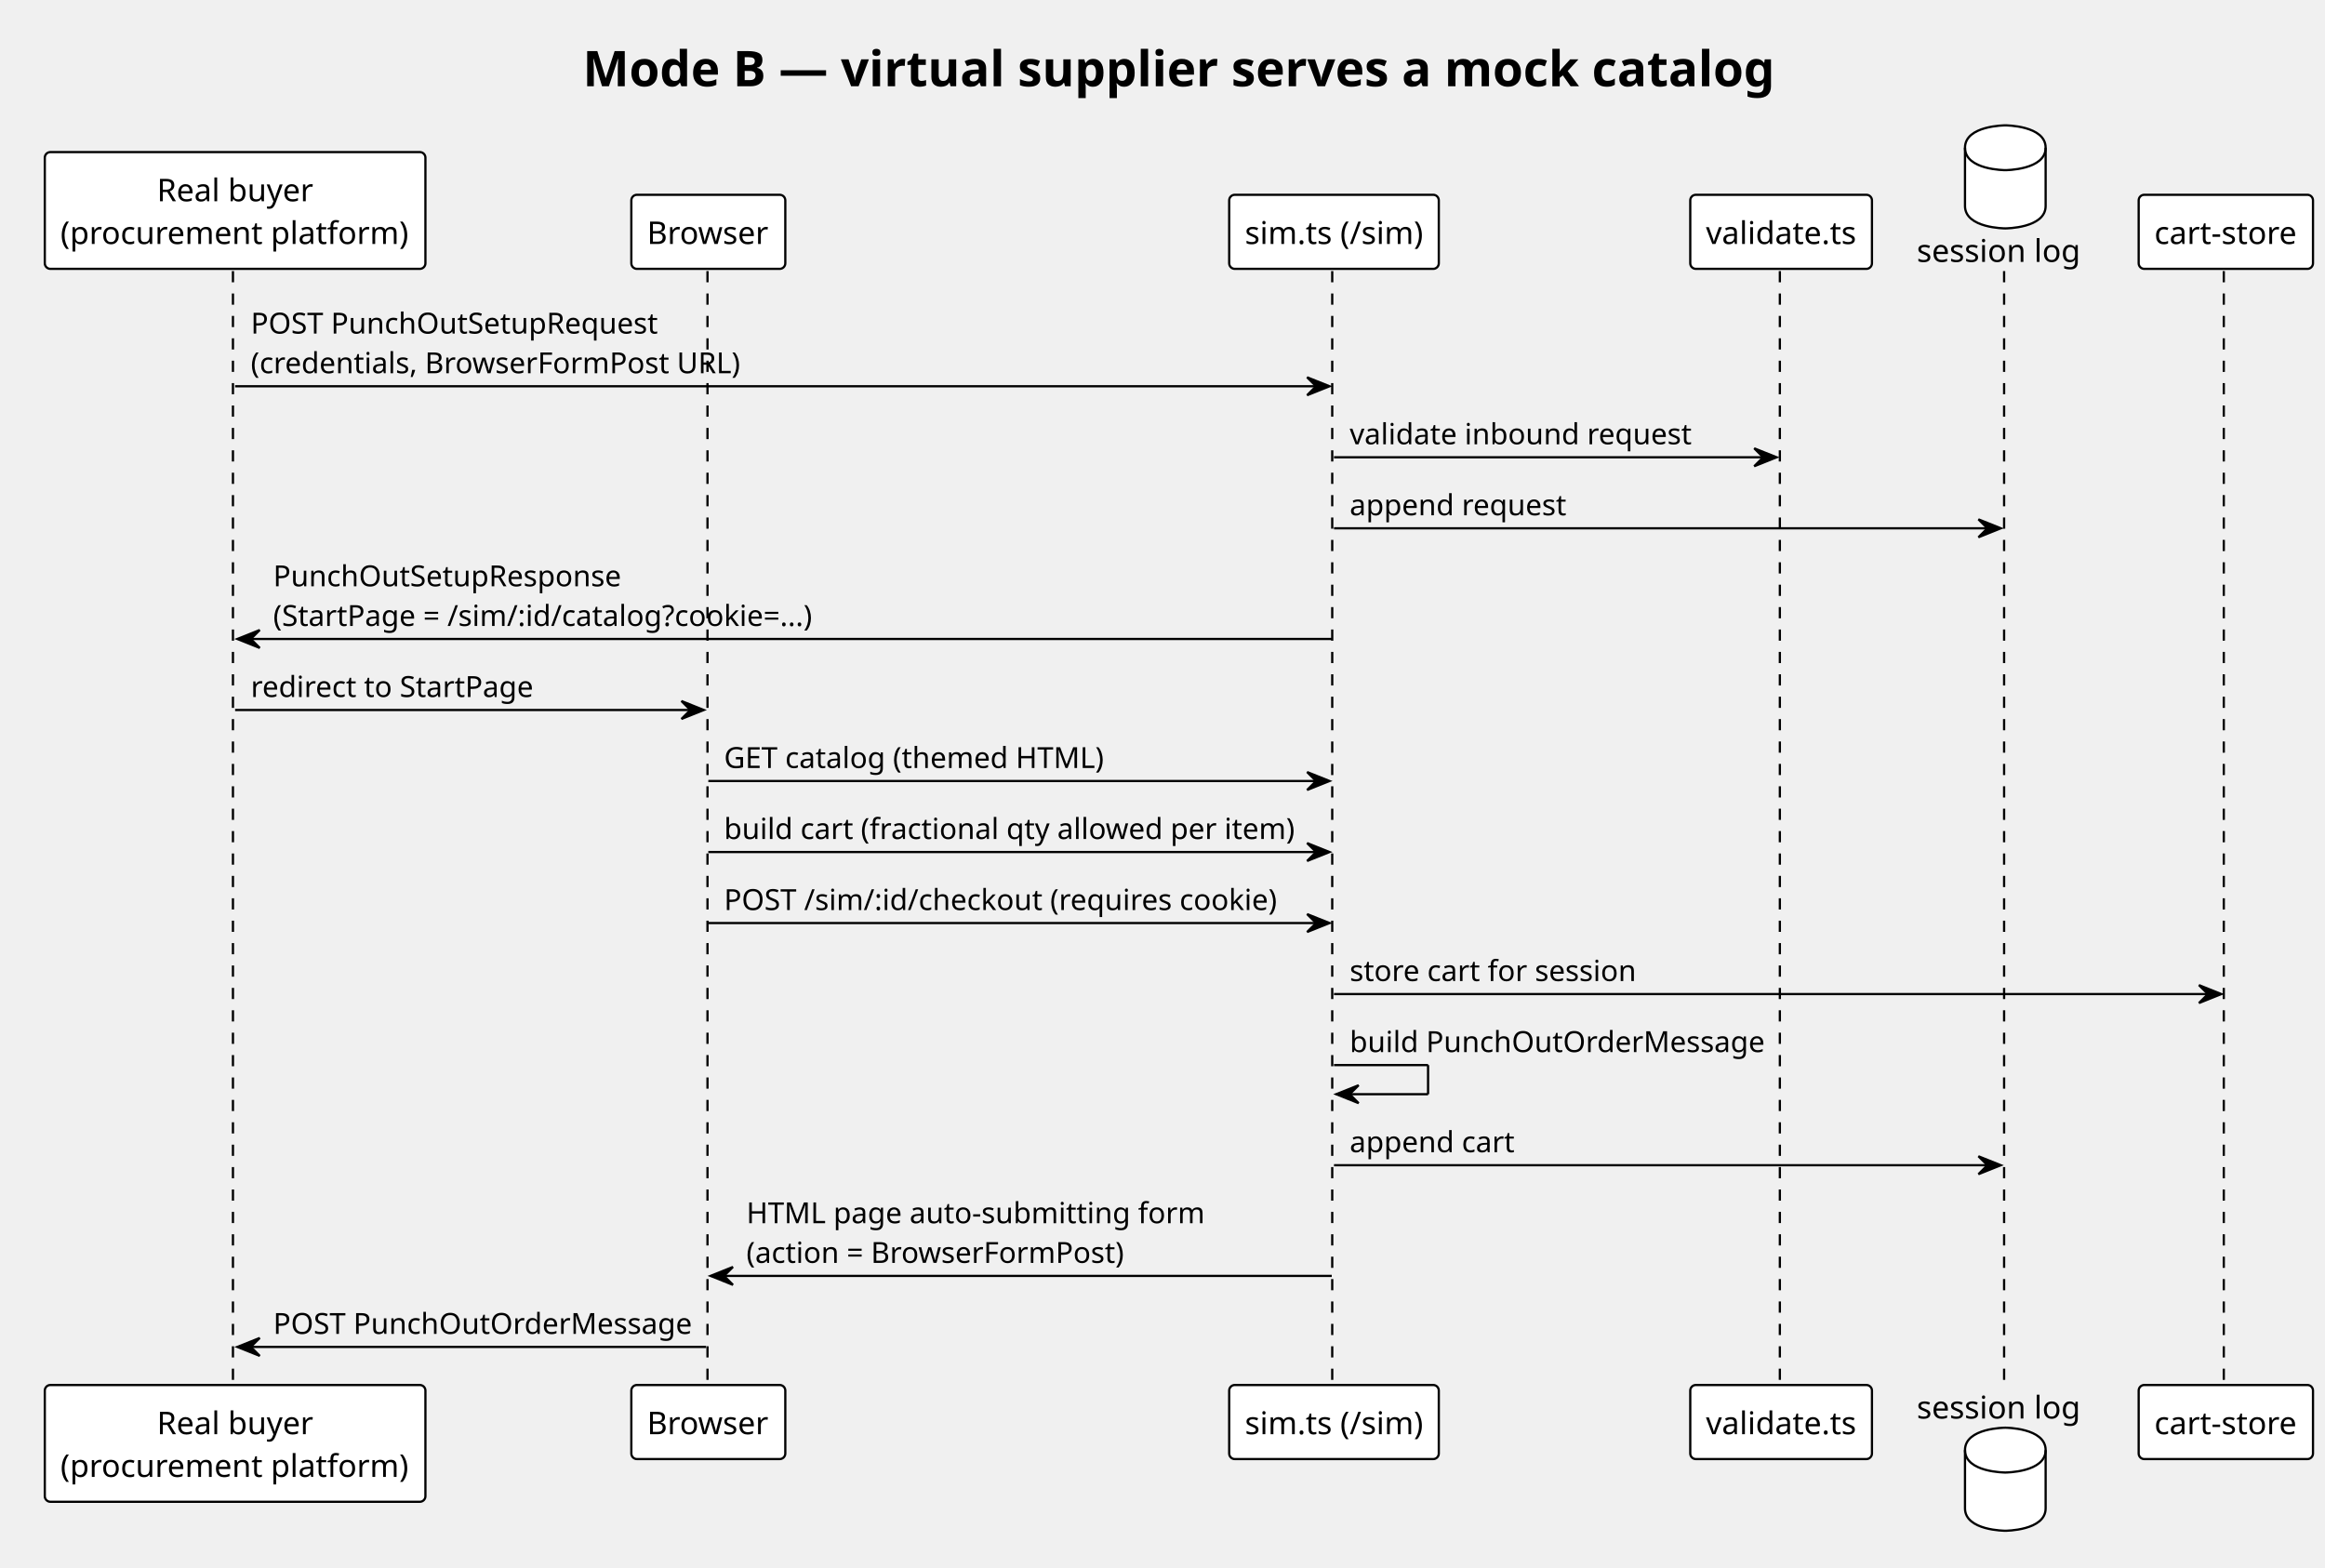
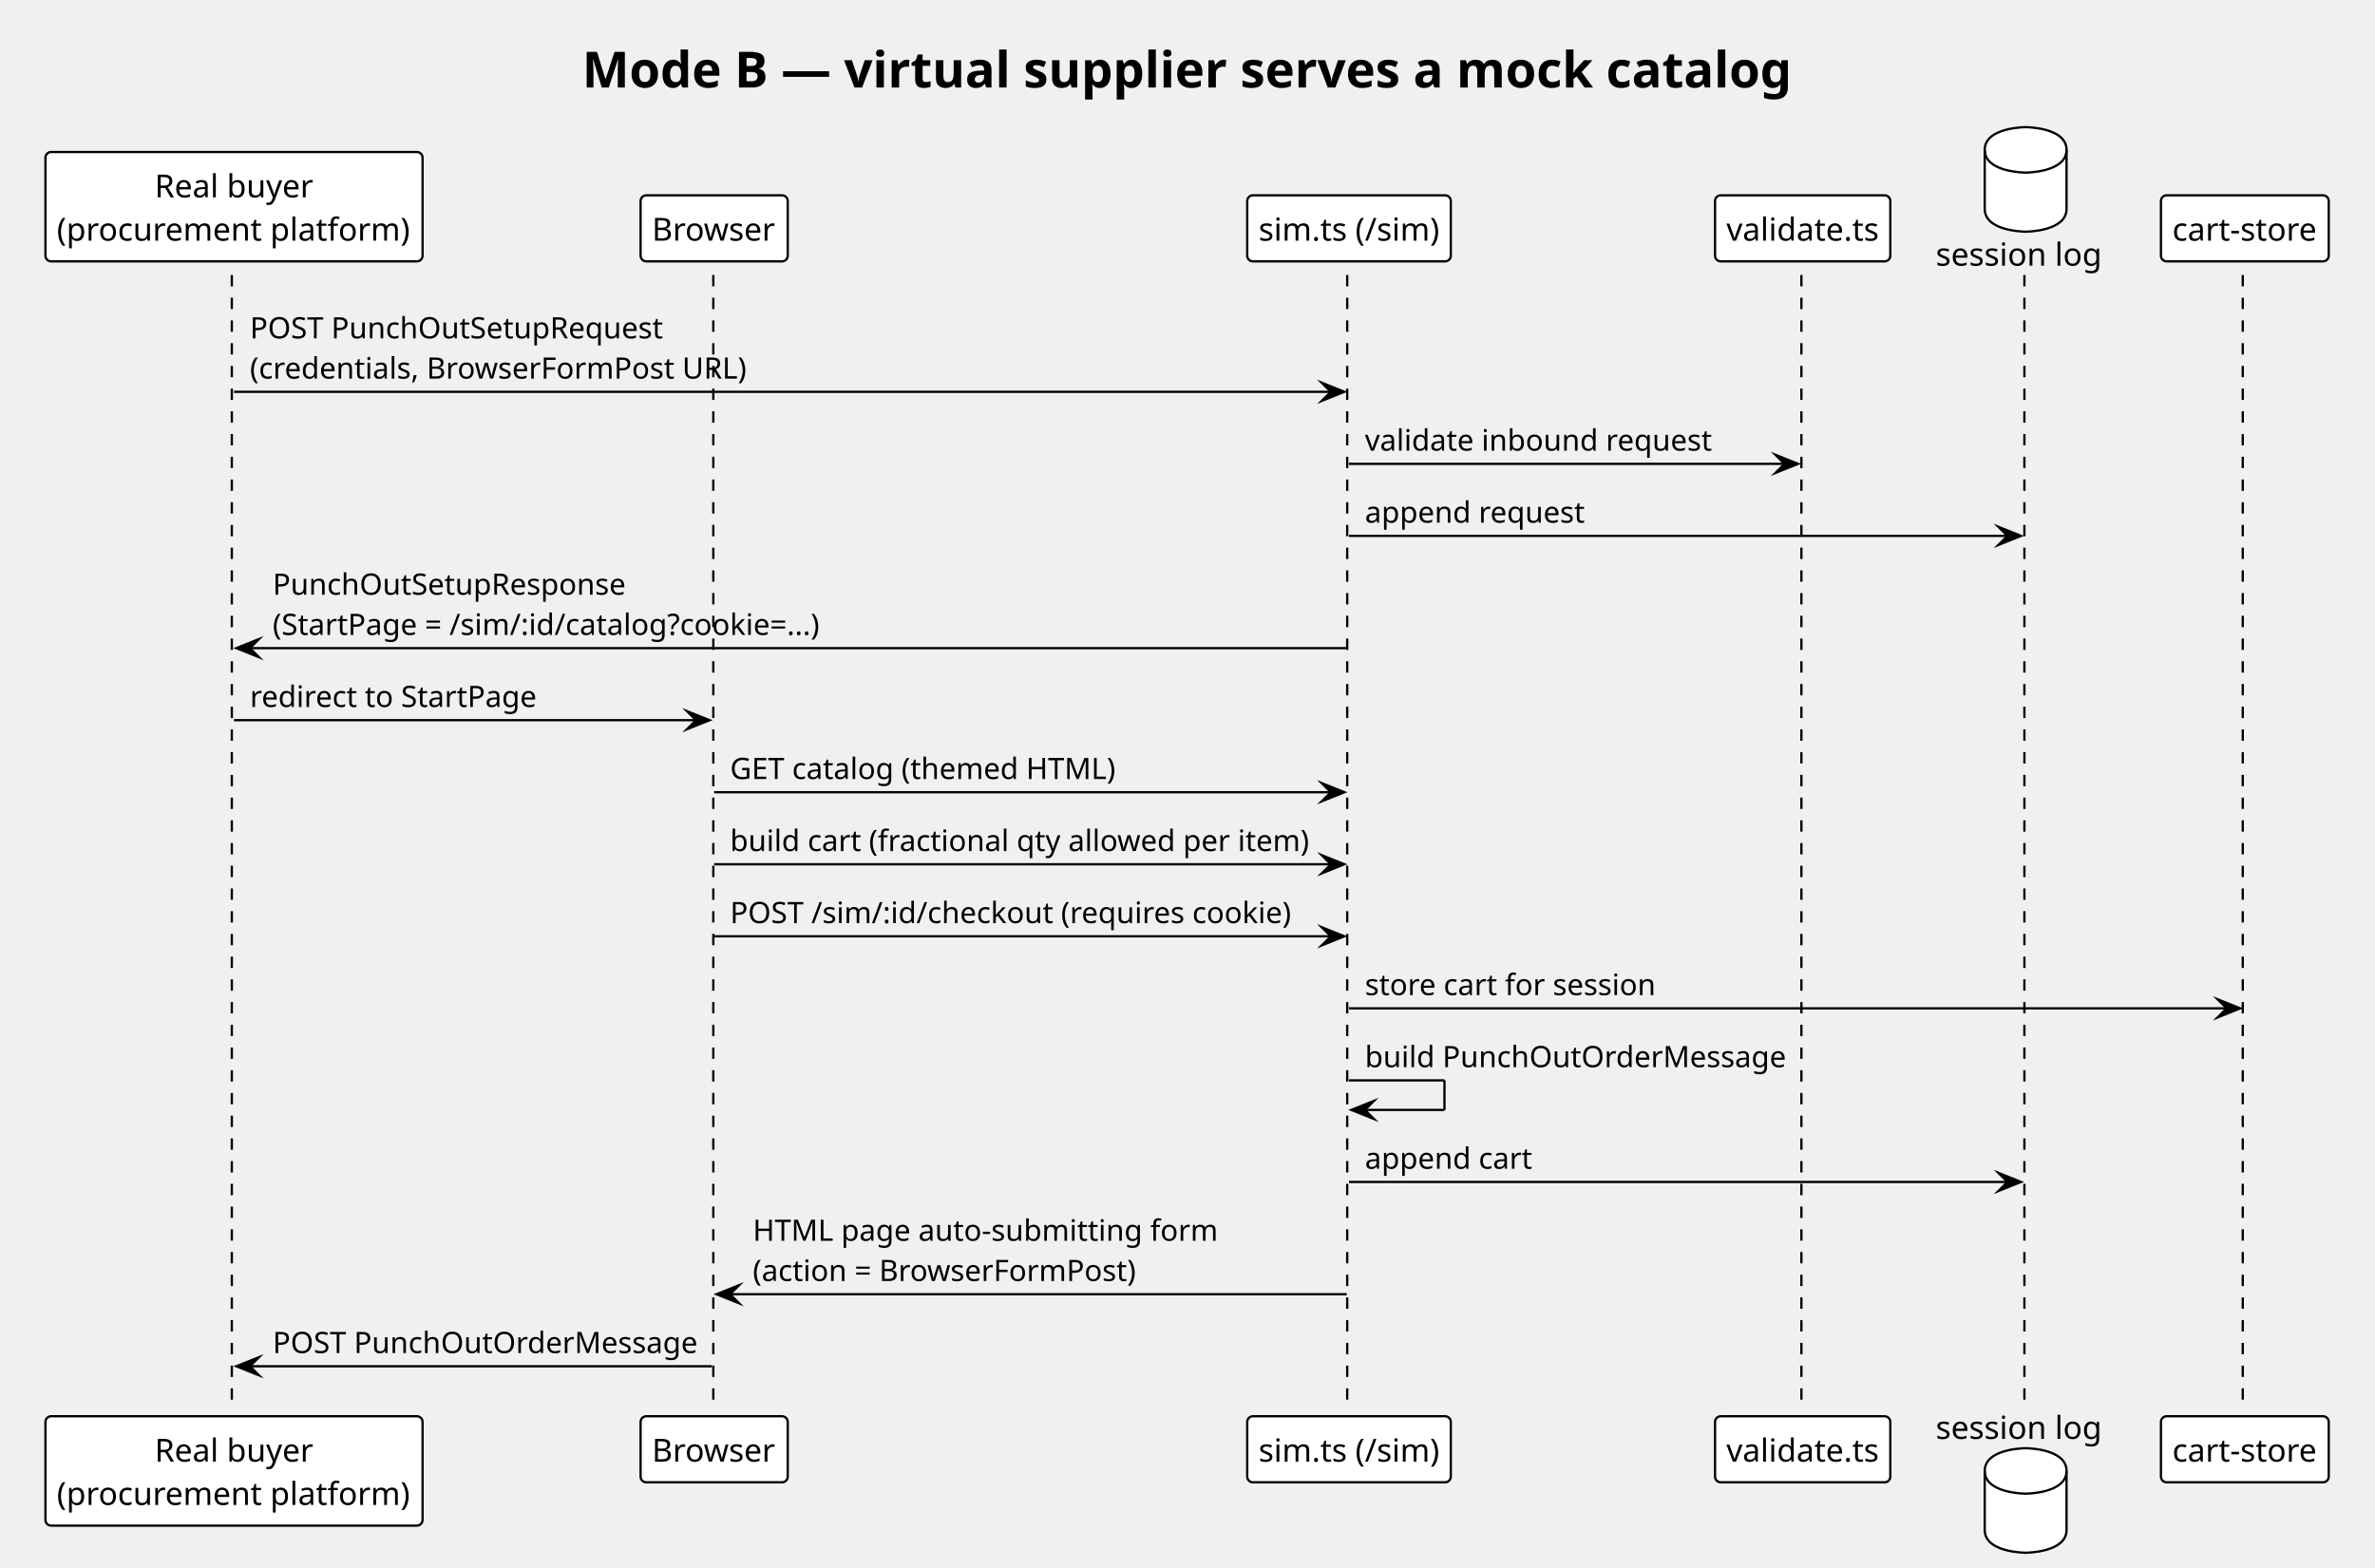
- <svg xmlns="http://www.w3.org/2000/svg" contentStyleType="text/css" data-diagram-type="SEQUENCE" preserveAspectRatio="xMidYMid meet" version="1.1" viewBox="0 0 1038 700" zoomAndPan="magnify" width="1038" height="700">
+ <svg xmlns="http://www.w3.org/2000/svg" contentStyleType="text/css" data-diagram-type="SEQUENCE" preserveAspectRatio="xMidYMid meet" version="1.1" viewBox="0 0 1045 690" zoomAndPan="magnify" width="1045" height="690">
  <defs />
  <g>
-     <text fill="#000000" font-family="Verdana" font-size="22" font-weight="bold" lengthAdjust="spacing" textLength="531.324" x="260.159" y="38.518">Mode B — virtual supplier serves a mock catalog</text>
-     <g class="participant-lifeline" data-entity-uid="part1" data-qualified-name="Buyer" id="part1-lifeline">
+     <g class="title" data-source-line="2">
+       <text fill="#000000" font-family="Verdana" font-size="22" font-weight="700" lengthAdjust="spacing" textLength="531.324" x="256.159" y="38.518">Mode B — virtual supplier serves a mock catalog</text>
+     </g>
+     <g class="participant-lifeline" data-entity-uid="part1" data-qualified-name="Buyer" data-source-line="4" id="part1-lifeline">
      <g>
-         <rect fill="#000000" fill-opacity="0" height="498.296" width="8" x="100.966" y="121.032" />
-         <line style="stroke:#000000;stroke-width:1;stroke-dasharray:5,5;" x1="104" x2="104" y1="121.032" y2="619.328" />
+         <rect fill="#000000" fill-opacity="0" height="498.296" width="8" x="98.966" y="121.032" />
+         <line style="stroke:#000000;stroke-width:1;stroke-dasharray:5,5;" x1="102" x2="102" y1="121.032" y2="619.328" />
      </g>
    </g>
-     <g class="participant-lifeline" data-entity-uid="part2" data-qualified-name="Br" id="part2-lifeline">
+     <g class="participant-lifeline" data-entity-uid="part2" data-qualified-name="Br" data-source-line="5" id="part2-lifeline">
      <g>
-         <rect fill="#000000" fill-opacity="0" height="498.296" width="8" x="312.231" y="121.032" />
-         <line style="stroke:#000000;stroke-width:1;stroke-dasharray:5,5;" x1="315.861" x2="315.861" y1="121.032" y2="619.328" />
+         <rect fill="#000000" fill-opacity="0" height="498.296" width="8" x="310.231" y="121.032" />
+         <line style="stroke:#000000;stroke-width:1;stroke-dasharray:5,5;" x1="313.861" x2="313.861" y1="121.032" y2="619.328" />
      </g>
    </g>
-     <g class="participant-lifeline" data-entity-uid="part3" data-qualified-name="Sim" id="part3-lifeline">
+     <g class="participant-lifeline" data-entity-uid="part3" data-qualified-name="Sim" data-source-line="6" id="part3-lifeline">
      <g>
-         <rect fill="#000000" fill-opacity="0" height="498.296" width="8" x="591.564" y="121.032" />
-         <line style="stroke:#000000;stroke-width:1;stroke-dasharray:5,5;" x1="594.776" x2="594.776" y1="121.032" y2="619.328" />
+         <rect fill="#000000" fill-opacity="0" height="498.296" width="8" x="589.564" y="121.032" />
+         <line style="stroke:#000000;stroke-width:1;stroke-dasharray:5,5;" x1="592.776" x2="592.776" y1="121.032" y2="619.328" />
      </g>
    </g>
-     <g class="participant-lifeline" data-entity-uid="part4" data-qualified-name="Val" id="part4-lifeline">
+     <g class="participant-lifeline" data-entity-uid="part4" data-qualified-name="Val" data-source-line="7" id="part4-lifeline">
      <g>
-         <rect fill="#000000" fill-opacity="0" height="498.296" width="8" x="791.178" y="121.032" />
-         <line style="stroke:#000000;stroke-width:1;stroke-dasharray:5,5;" x1="794.62" x2="794.62" y1="121.032" y2="619.328" />
+         <rect fill="#000000" fill-opacity="0" height="498.296" width="8" x="789.178" y="121.032" />
+         <line style="stroke:#000000;stroke-width:1;stroke-dasharray:5,5;" x1="792.62" x2="792.62" y1="121.032" y2="619.328" />
      </g>
    </g>
-     <g class="participant-lifeline" data-entity-uid="part5" data-qualified-name="Log" id="part5-lifeline">
+     <g class="participant-lifeline" data-entity-uid="part5" data-qualified-name="Log" data-source-line="8" id="part5-lifeline">
      <g>
-         <rect fill="#000000" fill-opacity="0" height="498.296" width="8" x="891.276" y="121.032" />
-         <line style="stroke:#000000;stroke-width:1;stroke-dasharray:5,5;" x1="894.736" x2="894.736" y1="121.032" y2="619.328" />
+         <rect fill="#000000" fill-opacity="0" height="498.296" width="8" x="887.276" y="121.032" />
+         <line style="stroke:#000000;stroke-width:1;stroke-dasharray:5,5;" x1="890.736" x2="890.736" y1="121.032" y2="619.328" />
      </g>
    </g>
-     <g class="participant-lifeline" data-entity-uid="part6" data-qualified-name="Cart" id="part6-lifeline">
+     <g class="participant-lifeline" data-entity-uid="part6" data-qualified-name="Cart" data-source-line="9" id="part6-lifeline">
      <g>
-         <rect fill="#000000" fill-opacity="0" height="498.296" width="8" x="989.729" y="121.032" />
-         <line style="stroke:#000000;stroke-width:1;stroke-dasharray:5,5;" x1="992.816" x2="992.816" y1="121.032" y2="619.328" />
+         <rect fill="#000000" fill-opacity="0" height="498.296" width="8" x="983.729" y="121.032" />
+         <line style="stroke:#000000;stroke-width:1;stroke-dasharray:5,5;" x1="986.816" x2="986.816" y1="121.032" y2="619.328" />
      </g>
    </g>
-     <g class="participant participant-head" data-entity-uid="part1" data-qualified-name="Buyer" id="part1-head">
-       <rect fill="#FFFFFF" height="52.136" rx="2.5" ry="2.5" style="stroke:#000000;stroke-width:1;" width="169.931" x="20" y="67.896" />
-       <text fill="#000000" font-family="Verdana" font-size="14" lengthAdjust="spacing" textLength="69.79" x="70.071" y="89.862">Real buyer</text>
-       <text fill="#000000" font-family="Verdana" font-size="14" lengthAdjust="spacing" textLength="155.931" x="27" y="108.93">(procurement platform)</text>
+     <g class="participant participant-head" data-entity-uid="part1" data-qualified-name="Buyer" data-source-line="4" id="part1-head">
+       <rect fill="#FFFFFF" height="48.136" rx="2.5" ry="2.5" style="stroke:#000000;stroke-width:1;" width="165.931" x="20" y="66.896" />
+       <text fill="#000000" font-family="Verdana" font-size="14" lengthAdjust="spacing" textLength="69.79" x="68.071" y="86.862">Real buyer</text>
+       <text fill="#000000" font-family="Verdana" font-size="14" lengthAdjust="spacing" textLength="155.931" x="25" y="105.93">(procurement platform)</text>
    </g>
-     <g class="participant participant-tail" data-entity-uid="part1" data-qualified-name="Buyer" id="part1-tail">
-       <rect fill="#FFFFFF" height="52.136" rx="2.5" ry="2.5" style="stroke:#000000;stroke-width:1;" width="169.931" x="20" y="618.328" />
-       <text fill="#000000" font-family="Verdana" font-size="14" lengthAdjust="spacing" textLength="69.79" x="70.071" y="640.294">Real buyer</text>
-       <text fill="#000000" font-family="Verdana" font-size="14" lengthAdjust="spacing" textLength="155.931" x="27" y="659.362">(procurement platform)</text>
+     <g class="participant participant-tail" data-entity-uid="part1" data-qualified-name="Buyer" data-source-line="4" id="part1-tail">
+       <rect fill="#FFFFFF" height="48.136" rx="2.5" ry="2.5" style="stroke:#000000;stroke-width:1;" width="165.931" x="20" y="623.328" />
+       <text fill="#000000" font-family="Verdana" font-size="14" lengthAdjust="spacing" textLength="69.79" x="68.071" y="643.294">Real buyer</text>
+       <text fill="#000000" font-family="Verdana" font-size="14" lengthAdjust="spacing" textLength="155.931" x="25" y="662.362">(procurement platform)</text>
    </g>
-     <g class="participant participant-head" data-entity-uid="part2" data-qualified-name="Br" id="part2-head">
-       <rect fill="#FFFFFF" height="33.068" rx="2.5" ry="2.5" style="stroke:#000000;stroke-width:1;" width="68.74" x="281.861" y="86.964" />
-       <text fill="#000000" font-family="Verdana" font-size="14" lengthAdjust="spacing" textLength="54.74" x="288.861" y="108.93">Browser</text>
+     <g class="participant participant-head" data-entity-uid="part2" data-qualified-name="Br" data-source-line="5" id="part2-head">
+       <rect fill="#FFFFFF" height="29.068" rx="2.5" ry="2.5" style="stroke:#000000;stroke-width:1;" width="64.74" x="281.861" y="85.964" />
+       <text fill="#000000" font-family="Verdana" font-size="14" lengthAdjust="spacing" textLength="54.74" x="286.861" y="105.93">Browser</text>
    </g>
-     <g class="participant participant-tail" data-entity-uid="part2" data-qualified-name="Br" id="part2-tail">
-       <rect fill="#FFFFFF" height="33.068" rx="2.5" ry="2.5" style="stroke:#000000;stroke-width:1;" width="68.74" x="281.861" y="618.328" />
-       <text fill="#000000" font-family="Verdana" font-size="14" lengthAdjust="spacing" textLength="54.74" x="288.861" y="640.294">Browser</text>
+     <g class="participant participant-tail" data-entity-uid="part2" data-qualified-name="Br" data-source-line="5" id="part2-tail">
+       <rect fill="#FFFFFF" height="29.068" rx="2.5" ry="2.5" style="stroke:#000000;stroke-width:1;" width="64.74" x="281.861" y="623.328" />
+       <text fill="#000000" font-family="Verdana" font-size="14" lengthAdjust="spacing" textLength="54.74" x="286.861" y="643.294">Browser</text>
    </g>
-     <g class="participant participant-head" data-entity-uid="part3" data-qualified-name="Sim" id="part3-head">
-       <rect fill="#FFFFFF" height="33.068" rx="2.5" ry="2.5" style="stroke:#000000;stroke-width:1;" width="93.576" x="548.776" y="86.964" />
-       <text fill="#000000" font-family="Verdana" font-size="14" lengthAdjust="spacing" textLength="79.576" x="555.776" y="108.93">sim.ts (/sim)</text>
+     <g class="participant participant-head" data-entity-uid="part3" data-qualified-name="Sim" data-source-line="6" id="part3-head">
+       <rect fill="#FFFFFF" height="29.068" rx="2.5" ry="2.5" style="stroke:#000000;stroke-width:1;" width="89.576" x="548.776" y="85.964" />
+       <text fill="#000000" font-family="Verdana" font-size="14" lengthAdjust="spacing" textLength="79.576" x="553.776" y="105.93">sim.ts (/sim)</text>
    </g>
-     <g class="participant participant-tail" data-entity-uid="part3" data-qualified-name="Sim" id="part3-tail">
-       <rect fill="#FFFFFF" height="33.068" rx="2.5" ry="2.5" style="stroke:#000000;stroke-width:1;" width="93.576" x="548.776" y="618.328" />
-       <text fill="#000000" font-family="Verdana" font-size="14" lengthAdjust="spacing" textLength="79.576" x="555.776" y="640.294">sim.ts (/sim)</text>
+     <g class="participant participant-tail" data-entity-uid="part3" data-qualified-name="Sim" data-source-line="6" id="part3-tail">
+       <rect fill="#FFFFFF" height="29.068" rx="2.5" ry="2.5" style="stroke:#000000;stroke-width:1;" width="89.576" x="548.776" y="623.328" />
+       <text fill="#000000" font-family="Verdana" font-size="14" lengthAdjust="spacing" textLength="79.576" x="553.776" y="643.294">sim.ts (/sim)</text>
    </g>
-     <g class="participant participant-head" data-entity-uid="part4" data-qualified-name="Val" id="part4-head">
-       <rect fill="#FFFFFF" height="33.068" rx="2.5" ry="2.5" style="stroke:#000000;stroke-width:1;" width="81.116" x="754.62" y="86.964" />
-       <text fill="#000000" font-family="Verdana" font-size="14" lengthAdjust="spacing" textLength="67.116" x="761.62" y="108.93">validate.ts</text>
+     <g class="participant participant-head" data-entity-uid="part4" data-qualified-name="Val" data-source-line="7" id="part4-head">
+       <rect fill="#FFFFFF" height="29.068" rx="2.5" ry="2.5" style="stroke:#000000;stroke-width:1;" width="77.116" x="754.62" y="85.964" />
+       <text fill="#000000" font-family="Verdana" font-size="14" lengthAdjust="spacing" textLength="67.116" x="759.62" y="105.93">validate.ts</text>
    </g>
-     <g class="participant participant-tail" data-entity-uid="part4" data-qualified-name="Val" id="part4-tail">
-       <rect fill="#FFFFFF" height="33.068" rx="2.5" ry="2.5" style="stroke:#000000;stroke-width:1;" width="81.116" x="754.62" y="618.328" />
-       <text fill="#000000" font-family="Verdana" font-size="14" lengthAdjust="spacing" textLength="67.116" x="761.62" y="640.294">validate.ts</text>
+     <g class="participant participant-tail" data-entity-uid="part4" data-qualified-name="Val" data-source-line="7" id="part4-tail">
+       <rect fill="#FFFFFF" height="29.068" rx="2.5" ry="2.5" style="stroke:#000000;stroke-width:1;" width="77.116" x="754.62" y="623.328" />
+       <text fill="#000000" font-family="Verdana" font-size="14" lengthAdjust="spacing" textLength="67.116" x="759.62" y="643.294">validate.ts</text>
    </g>
-     <g class="participant participant-head" data-entity-uid="part5" data-qualified-name="Log" id="part5-head">
-       <text fill="#000000" font-family="Verdana" font-size="14" lengthAdjust="spacing" textLength="73.08" x="855.736" y="116.93">session log</text>
-       <path d="M877.276,65.964 C877.276,55.964 895.276,55.964 895.276,55.964 C895.276,55.964 913.276,55.964 913.276,65.964 L913.276,91.964 C913.276,101.964 895.276,101.964 895.276,101.964 C895.276,101.964 877.276,101.964 877.276,91.964 L877.276,65.964" fill="#FFFFFF" style="stroke:#000000;stroke-width:1;" />
-       <path d="M877.276,65.964 C877.276,75.964 895.276,75.964 895.276,75.964 C895.276,75.964 913.276,75.964 913.276,65.964" fill="none" style="stroke:#000000;stroke-width:1;" />
+     <g class="participant participant-head" data-entity-uid="part5" data-qualified-name="Log" data-source-line="8" id="part5-head">
+       <text fill="#000000" font-family="Verdana" font-size="14" lengthAdjust="spacing" textLength="73.08" x="851.736" y="116.93">session log</text>
+       <path d="M873.276,65.964 C873.276,55.964 891.276,55.964 891.276,55.964 C891.276,55.964 909.276,55.964 909.276,65.964 L909.276,91.964 C909.276,101.964 891.276,101.964 891.276,101.964 C891.276,101.964 873.276,101.964 873.276,91.964 L873.276,65.964" fill="#FFFFFF" style="stroke:#000000;stroke-width:1;" />
+       <path d="M873.276,65.964 C873.276,75.964 891.276,75.964 891.276,75.964 C891.276,75.964 909.276,75.964 909.276,65.964" fill="none" style="stroke:#000000;stroke-width:1;" />
    </g>
-     <g class="participant participant-tail" data-entity-uid="part5" data-qualified-name="Log" id="part5-tail">
-       <text fill="#000000" font-family="Verdana" font-size="14" lengthAdjust="spacing" textLength="73.08" x="855.736" y="633.294">session log</text>
-       <path d="M877.276,647.396 C877.276,637.396 895.276,637.396 895.276,637.396 C895.276,637.396 913.276,637.396 913.276,647.396 L913.276,673.396 C913.276,683.396 895.276,683.396 895.276,683.396 C895.276,683.396 877.276,683.396 877.276,673.396 L877.276,647.396" fill="#FFFFFF" style="stroke:#000000;stroke-width:1;" />
-       <path d="M877.276,647.396 C877.276,657.396 895.276,657.396 895.276,657.396 C895.276,657.396 913.276,657.396 913.276,647.396" fill="none" style="stroke:#000000;stroke-width:1;" />
+     <g class="participant participant-tail" data-entity-uid="part5" data-qualified-name="Log" data-source-line="8" id="part5-tail">
+       <text fill="#000000" font-family="Verdana" font-size="14" lengthAdjust="spacing" textLength="73.08" x="851.736" y="633.294">session log</text>
+       <path d="M873.276,647.396 C873.276,637.396 891.276,637.396 891.276,637.396 C891.276,637.396 909.276,637.396 909.276,647.396 L909.276,673.396 C909.276,683.396 891.276,683.396 891.276,683.396 C891.276,683.396 873.276,683.396 873.276,673.396 L873.276,647.396" fill="#FFFFFF" style="stroke:#000000;stroke-width:1;" />
+       <path d="M873.276,647.396 C873.276,657.396 891.276,657.396 891.276,657.396 C891.276,657.396 909.276,657.396 909.276,647.396" fill="none" style="stroke:#000000;stroke-width:1;" />
    </g>
-     <g class="participant participant-head" data-entity-uid="part6" data-qualified-name="Cart" id="part6-head">
-       <rect fill="#FFFFFF" height="33.068" rx="2.5" ry="2.5" style="stroke:#000000;stroke-width:1;" width="77.826" x="954.816" y="86.964" />
-       <text fill="#000000" font-family="Verdana" font-size="14" lengthAdjust="spacing" textLength="63.826" x="961.816" y="108.93">cart-store</text>
+     <g class="participant participant-head" data-entity-uid="part6" data-qualified-name="Cart" data-source-line="9" id="part6-head">
+       <rect fill="#FFFFFF" height="29.068" rx="2.5" ry="2.5" style="stroke:#000000;stroke-width:1;" width="73.826" x="950.816" y="85.964" />
+       <text fill="#000000" font-family="Verdana" font-size="14" lengthAdjust="spacing" textLength="63.826" x="955.816" y="105.93">cart-store</text>
    </g>
-     <g class="participant participant-tail" data-entity-uid="part6" data-qualified-name="Cart" id="part6-tail">
-       <rect fill="#FFFFFF" height="33.068" rx="2.5" ry="2.5" style="stroke:#000000;stroke-width:1;" width="77.826" x="954.816" y="618.328" />
-       <text fill="#000000" font-family="Verdana" font-size="14" lengthAdjust="spacing" textLength="63.826" x="961.816" y="640.294">cart-store</text>
+     <g class="participant participant-tail" data-entity-uid="part6" data-qualified-name="Cart" data-source-line="9" id="part6-tail">
+       <rect fill="#FFFFFF" height="29.068" rx="2.5" ry="2.5" style="stroke:#000000;stroke-width:1;" width="73.826" x="950.816" y="623.328" />
+       <text fill="#000000" font-family="Verdana" font-size="14" lengthAdjust="spacing" textLength="63.826" x="955.816" y="643.294">cart-store</text>
    </g>
-     <g class="message" data-entity-1="part1" data-entity-2="part3" id="msg1">
-       <polygon fill="#000000" points="583.564,168.444,593.564,172.444,583.564,176.444,587.564,172.444" style="stroke:#000000;stroke-width:1;" />
-       <line style="stroke:#000000;stroke-width:1;" x1="104.966" x2="589.564" y1="172.444" y2="172.444" />
-       <text fill="#000000" font-family="Verdana" font-size="13" lengthAdjust="spacing" textLength="181.74" x="111.966" y="148.929">POST PunchOutSetupRequest</text>
-       <text fill="#000000" font-family="Verdana" font-size="13" lengthAdjust="spacing" textLength="219.284" x="111.966" y="166.635">(credentials, BrowserFormPost URL)</text>
+     <g class="message" data-entity-1="part1" data-entity-2="part3" data-source-line="11" id="msg1">
+       <polygon fill="#000000" points="581.564,168.444,591.564,172.444,581.564,176.444,585.564,172.444" style="stroke:#000000;stroke-width:1;stroke-linejoin:miter;stroke-miterlimit:10;" />
+       <line style="stroke:#000000;stroke-width:1;" x1="102.966" x2="587.564" y1="172.444" y2="172.444" />
+       <text fill="#000000" font-family="Verdana" font-size="13" lengthAdjust="spacing" textLength="181.74" x="109.966" y="148.929">POST PunchOutSetupRequest</text>
+       <text fill="#000000" font-family="Verdana" font-size="13" lengthAdjust="spacing" textLength="219.284" x="109.966" y="166.635">(credentials, BrowserFormPost URL)</text>
    </g>
-     <g class="message" data-entity-1="part3" data-entity-2="part4" id="msg2">
-       <polygon fill="#000000" points="783.178,200.15,793.178,204.15,783.178,208.15,787.178,204.15" style="stroke:#000000;stroke-width:1;" />
-       <line style="stroke:#000000;stroke-width:1;" x1="595.564" x2="789.178" y1="204.15" y2="204.15" />
-       <text fill="#000000" font-family="Verdana" font-size="13" lengthAdjust="spacing" textLength="152.971" x="602.564" y="198.341">validate inbound request</text>
+     <g class="message" data-entity-1="part3" data-entity-2="part4" data-source-line="12" id="msg2">
+       <polygon fill="#000000" points="781.178,200.15,791.178,204.15,781.178,208.15,785.178,204.15" style="stroke:#000000;stroke-width:1;stroke-linejoin:miter;stroke-miterlimit:10;" />
+       <line style="stroke:#000000;stroke-width:1;" x1="593.564" x2="787.178" y1="204.15" y2="204.15" />
+       <text fill="#000000" font-family="Verdana" font-size="13" lengthAdjust="spacing" textLength="152.971" x="600.564" y="198.341">validate inbound request</text>
    </g>
-     <g class="message" data-entity-1="part3" data-entity-2="part5" id="msg3">
-       <polygon fill="#000000" points="883.276,231.856,893.276,235.856,883.276,239.856,887.276,235.856" style="stroke:#000000;stroke-width:1;" />
-       <line style="stroke:#000000;stroke-width:1;" x1="595.564" x2="889.276" y1="235.856" y2="235.856" />
-       <text fill="#000000" font-family="Verdana" font-size="13" lengthAdjust="spacing" textLength="97.006" x="602.564" y="230.047">append request</text>
+     <g class="message" data-entity-1="part3" data-entity-2="part5" data-source-line="13" id="msg3">
+       <polygon fill="#000000" points="879.276,231.856,889.276,235.856,879.276,239.856,883.276,235.856" style="stroke:#000000;stroke-width:1;stroke-linejoin:miter;stroke-miterlimit:10;" />
+       <line style="stroke:#000000;stroke-width:1;" x1="593.564" x2="885.276" y1="235.856" y2="235.856" />
+       <text fill="#000000" font-family="Verdana" font-size="13" lengthAdjust="spacing" textLength="97.006" x="600.564" y="230.047">append request</text>
    </g>
-     <g class="message" data-entity-1="part3" data-entity-2="part1" id="msg4">
-       <polygon fill="#000000" points="115.966,281.268,105.966,285.268,115.966,289.268,111.966,285.268" style="stroke:#000000;stroke-width:1;" />
-       <line style="stroke:#000000;stroke-width:1;" x1="109.966" x2="594.564" y1="285.268" y2="285.268" />
-       <text fill="#000000" font-family="Verdana" font-size="13" lengthAdjust="spacing" textLength="155.376" x="121.966" y="261.753">PunchOutSetupResponse</text>
-       <text fill="#000000" font-family="Verdana" font-size="13" lengthAdjust="spacing" textLength="240.604" x="121.966" y="279.459">(StartPage = /sim/:id/catalog?cookie=...)</text>
+     <g class="message" data-entity-1="part3" data-entity-2="part1" data-source-line="14" id="msg4">
+       <polygon fill="#000000" points="113.966,281.268,103.966,285.268,113.966,289.268,109.966,285.268" style="stroke:#000000;stroke-width:1;stroke-linejoin:miter;stroke-miterlimit:10;" />
+       <line style="stroke:#000000;stroke-width:1;" x1="107.966" x2="592.564" y1="285.268" y2="285.268" />
+       <text fill="#000000" font-family="Verdana" font-size="13" lengthAdjust="spacing" textLength="155.376" x="119.966" y="261.753">PunchOutSetupResponse</text>
+       <text fill="#000000" font-family="Verdana" font-size="13" lengthAdjust="spacing" textLength="240.604" x="119.966" y="279.459">(StartPage = /sim/:id/catalog?cookie=...)</text>
    </g>
-     <g class="message" data-entity-1="part1" data-entity-2="part2" id="msg5">
-       <polygon fill="#000000" points="304.231,312.974,314.231,316.974,304.231,320.974,308.231,316.974" style="stroke:#000000;stroke-width:1;" />
-       <line style="stroke:#000000;stroke-width:1;" x1="104.966" x2="310.231" y1="316.974" y2="316.974" />
-       <text fill="#000000" font-family="Verdana" font-size="13" lengthAdjust="spacing" textLength="126.672" x="111.966" y="311.165">redirect to StartPage</text>
+     <g class="message" data-entity-1="part1" data-entity-2="part2" data-source-line="16" id="msg5">
+       <polygon fill="#000000" points="302.231,312.974,312.231,316.974,302.231,320.974,306.231,316.974" style="stroke:#000000;stroke-width:1;stroke-linejoin:miter;stroke-miterlimit:10;" />
+       <line style="stroke:#000000;stroke-width:1;" x1="102.966" x2="308.231" y1="316.974" y2="316.974" />
+       <text fill="#000000" font-family="Verdana" font-size="13" lengthAdjust="spacing" textLength="126.672" x="109.966" y="311.165">redirect to StartPage</text>
    </g>
-     <g class="message" data-entity-1="part2" data-entity-2="part3" id="msg6">
-       <polygon fill="#000000" points="583.564,344.68,593.564,348.68,583.564,352.68,587.564,348.68" style="stroke:#000000;stroke-width:1;" />
-       <line style="stroke:#000000;stroke-width:1;" x1="316.231" x2="589.564" y1="348.68" y2="348.68" />
-       <text fill="#000000" font-family="Verdana" font-size="13" lengthAdjust="spacing" textLength="169.598" x="323.231" y="342.871">GET catalog (themed HTML)</text>
+     <g class="message" data-entity-1="part2" data-entity-2="part3" data-source-line="17" id="msg6">
+       <polygon fill="#000000" points="581.564,344.68,591.564,348.68,581.564,352.68,585.564,348.68" style="stroke:#000000;stroke-width:1;stroke-linejoin:miter;stroke-miterlimit:10;" />
+       <line style="stroke:#000000;stroke-width:1;" x1="314.231" x2="587.564" y1="348.68" y2="348.68" />
+       <text fill="#000000" font-family="Verdana" font-size="13" lengthAdjust="spacing" textLength="169.598" x="321.231" y="342.871">GET catalog (themed HTML)</text>
    </g>
-     <g class="message" data-entity-1="part2" data-entity-2="part3" id="msg7">
-       <polygon fill="#000000" points="583.564,376.386,593.564,380.386,583.564,384.386,587.564,380.386" style="stroke:#000000;stroke-width:1;" />
-       <line style="stroke:#000000;stroke-width:1;" x1="316.231" x2="589.564" y1="380.386" y2="380.386" />
-       <text fill="#000000" font-family="Verdana" font-size="13" lengthAdjust="spacing" textLength="255.333" x="323.231" y="374.577">build cart (fractional qty allowed per item)</text>
+     <g class="message" data-entity-1="part2" data-entity-2="part3" data-source-line="18" id="msg7">
+       <polygon fill="#000000" points="581.564,376.386,591.564,380.386,581.564,384.386,585.564,380.386" style="stroke:#000000;stroke-width:1;stroke-linejoin:miter;stroke-miterlimit:10;" />
+       <line style="stroke:#000000;stroke-width:1;" x1="314.231" x2="587.564" y1="380.386" y2="380.386" />
+       <text fill="#000000" font-family="Verdana" font-size="13" lengthAdjust="spacing" textLength="255.333" x="321.231" y="374.577">build cart (fractional qty allowed per item)</text>
    </g>
-     <g class="message" data-entity-1="part2" data-entity-2="part3" id="msg8">
-       <polygon fill="#000000" points="583.564,408.092,593.564,412.092,583.564,416.092,587.564,412.092" style="stroke:#000000;stroke-width:1;" />
-       <line style="stroke:#000000;stroke-width:1;" x1="316.231" x2="589.564" y1="412.092" y2="412.092" />
-       <text fill="#000000" font-family="Verdana" font-size="13" lengthAdjust="spacing" textLength="247.39" x="323.231" y="406.283">POST /sim/:id/checkout (requires cookie)</text>
+     <g class="message" data-entity-1="part2" data-entity-2="part3" data-source-line="19" id="msg8">
+       <polygon fill="#000000" points="581.564,408.092,591.564,412.092,581.564,416.092,585.564,412.092" style="stroke:#000000;stroke-width:1;stroke-linejoin:miter;stroke-miterlimit:10;" />
+       <line style="stroke:#000000;stroke-width:1;" x1="314.231" x2="587.564" y1="412.092" y2="412.092" />
+       <text fill="#000000" font-family="Verdana" font-size="13" lengthAdjust="spacing" textLength="247.39" x="321.231" y="406.283">POST /sim/:id/checkout (requires cookie)</text>
    </g>
-     <g class="message" data-entity-1="part3" data-entity-2="part6" id="msg9">
-       <polygon fill="#000000" points="981.729,439.798,991.729,443.798,981.729,447.798,985.729,443.798" style="stroke:#000000;stroke-width:1;" />
-       <line style="stroke:#000000;stroke-width:1;" x1="595.564" x2="987.729" y1="443.798" y2="443.798" />
-       <text fill="#000000" font-family="Verdana" font-size="13" lengthAdjust="spacing" textLength="128.193" x="602.564" y="437.989">store cart for session</text>
+     <g class="message" data-entity-1="part3" data-entity-2="part6" data-source-line="20" id="msg9">
+       <polygon fill="#000000" points="975.729,439.798,985.729,443.798,975.729,447.798,979.729,443.798" style="stroke:#000000;stroke-width:1;stroke-linejoin:miter;stroke-miterlimit:10;" />
+       <line style="stroke:#000000;stroke-width:1;" x1="593.564" x2="981.729" y1="443.798" y2="443.798" />
+       <text fill="#000000" font-family="Verdana" font-size="13" lengthAdjust="spacing" textLength="128.193" x="600.564" y="437.989">store cart for session</text>
    </g>
-     <g class="message" data-entity-1="part3" data-entity-2="part3" id="msg10">
-       <line style="stroke:#000000;stroke-width:1;" x1="595.564" x2="637.564" y1="475.504" y2="475.504" />
-       <line style="stroke:#000000;stroke-width:1;" x1="637.564" x2="637.564" y1="475.504" y2="488.504" />
-       <line style="stroke:#000000;stroke-width:1;" x1="596.564" x2="637.564" y1="488.504" y2="488.504" />
-       <polygon fill="#000000" points="606.564,484.504,596.564,488.504,606.564,492.504,602.564,488.504" style="stroke:#000000;stroke-width:1;" />
-       <text fill="#000000" font-family="Verdana" font-size="13" lengthAdjust="spacing" textLength="185.614" x="602.564" y="469.695">build PunchOutOrderMessage</text>
+     <g class="message" data-entity-1="part3" data-entity-2="part3" data-source-line="21" id="msg10">
+       <line style="stroke:#000000;stroke-width:1;" x1="593.564" x2="635.564" y1="475.504" y2="475.504" />
+       <line style="stroke:#000000;stroke-width:1;" x1="635.564" x2="635.564" y1="475.504" y2="488.504" />
+       <line style="stroke:#000000;stroke-width:1;" x1="594.564" x2="635.564" y1="488.504" y2="488.504" />
+       <polygon fill="#000000" points="604.564,484.504,594.564,488.504,604.564,492.504,600.564,488.504" style="stroke:#000000;stroke-width:1;stroke-linejoin:miter;stroke-miterlimit:10;" />
+       <text fill="#000000" font-family="Verdana" font-size="13" lengthAdjust="spacing" textLength="185.614" x="600.564" y="469.695">build PunchOutOrderMessage</text>
    </g>
-     <g class="message" data-entity-1="part3" data-entity-2="part5" id="msg11">
-       <polygon fill="#000000" points="883.276,516.21,893.276,520.21,883.276,524.21,887.276,520.21" style="stroke:#000000;stroke-width:1;" />
-       <line style="stroke:#000000;stroke-width:1;" x1="595.564" x2="889.276" y1="520.21" y2="520.21" />
-       <text fill="#000000" font-family="Verdana" font-size="13" lengthAdjust="spacing" textLength="73.619" x="602.564" y="514.401">append cart</text>
+     <g class="message" data-entity-1="part3" data-entity-2="part5" data-source-line="22" id="msg11">
+       <polygon fill="#000000" points="879.276,516.21,889.276,520.21,879.276,524.21,883.276,520.21" style="stroke:#000000;stroke-width:1;stroke-linejoin:miter;stroke-miterlimit:10;" />
+       <line style="stroke:#000000;stroke-width:1;" x1="593.564" x2="885.276" y1="520.21" y2="520.21" />
+       <text fill="#000000" font-family="Verdana" font-size="13" lengthAdjust="spacing" textLength="73.619" x="600.564" y="514.401">append cart</text>
    </g>
-     <g class="message" data-entity-1="part3" data-entity-2="part2" id="msg12">
-       <polygon fill="#000000" points="327.231,565.622,317.231,569.622,327.231,573.622,323.231,569.622" style="stroke:#000000;stroke-width:1;" />
-       <line style="stroke:#000000;stroke-width:1;" x1="321.231" x2="594.564" y1="569.622" y2="569.622" />
-       <text fill="#000000" font-family="Verdana" font-size="13" lengthAdjust="spacing" textLength="204.685" x="333.231" y="546.107">HTML page auto-submitting form</text>
-       <text fill="#000000" font-family="Verdana" font-size="13" lengthAdjust="spacing" textLength="169.091" x="333.231" y="563.813">(action = BrowserFormPost)</text>
+     <g class="message" data-entity-1="part3" data-entity-2="part2" data-source-line="23" id="msg12">
+       <polygon fill="#000000" points="325.231,565.622,315.231,569.622,325.231,573.622,321.231,569.622" style="stroke:#000000;stroke-width:1;stroke-linejoin:miter;stroke-miterlimit:10;" />
+       <line style="stroke:#000000;stroke-width:1;" x1="319.231" x2="592.564" y1="569.622" y2="569.622" />
+       <text fill="#000000" font-family="Verdana" font-size="13" lengthAdjust="spacing" textLength="204.685" x="331.231" y="546.107">HTML page auto-submitting form</text>
+       <text fill="#000000" font-family="Verdana" font-size="13" lengthAdjust="spacing" textLength="169.091" x="331.231" y="563.813">(action = BrowserFormPost)</text>
    </g>
-     <g class="message" data-entity-1="part2" data-entity-2="part1" id="msg13">
-       <polygon fill="#000000" points="115.966,597.328,105.966,601.328,115.966,605.328,111.966,601.328" style="stroke:#000000;stroke-width:1;" />
-       <line style="stroke:#000000;stroke-width:1;" x1="109.966" x2="315.231" y1="601.328" y2="601.328" />
-       <text fill="#000000" font-family="Verdana" font-size="13" lengthAdjust="spacing" textLength="187.265" x="121.966" y="595.519">POST PunchOutOrderMessage</text>
+     <g class="message" data-entity-1="part2" data-entity-2="part1" data-source-line="24" id="msg13">
+       <polygon fill="#000000" points="113.966,597.328,103.966,601.328,113.966,605.328,109.966,601.328" style="stroke:#000000;stroke-width:1;stroke-linejoin:miter;stroke-miterlimit:10;" />
+       <line style="stroke:#000000;stroke-width:1;" x1="107.966" x2="313.231" y1="601.328" y2="601.328" />
+       <text fill="#000000" font-family="Verdana" font-size="13" lengthAdjust="spacing" textLength="187.265" x="119.966" y="595.519">POST PunchOutOrderMessage</text>
    </g>
  </g>
</svg>
